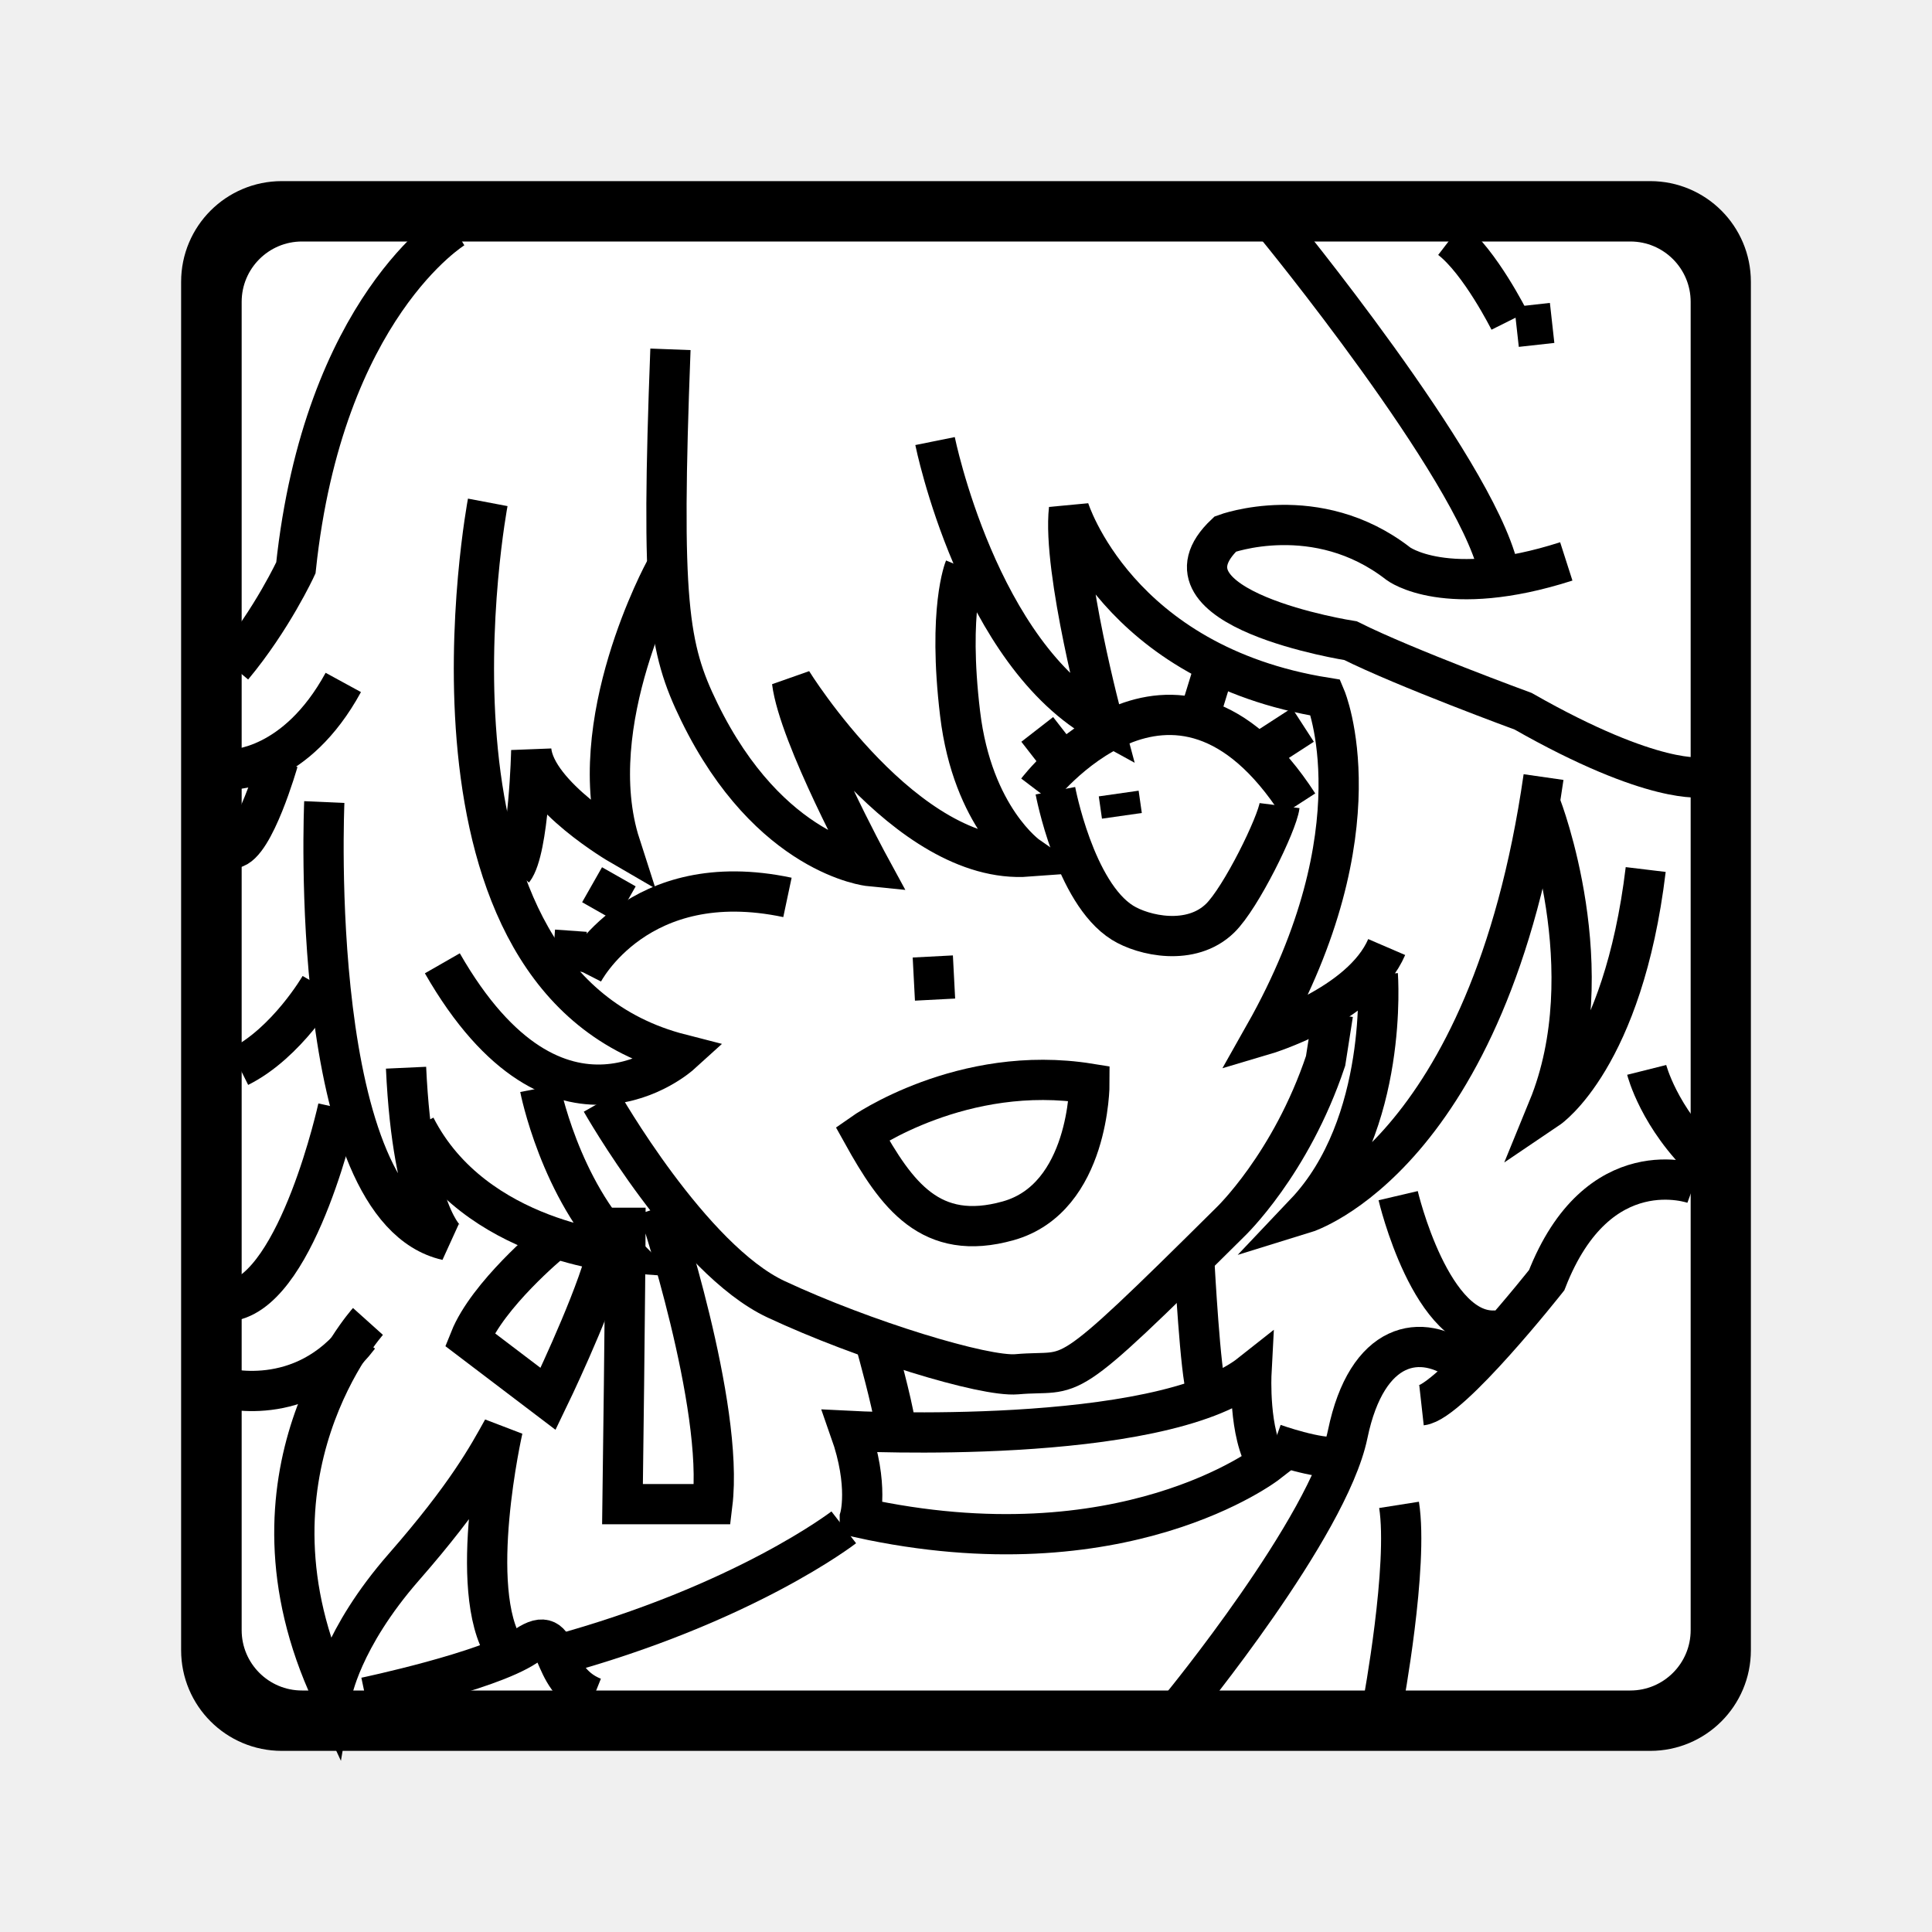
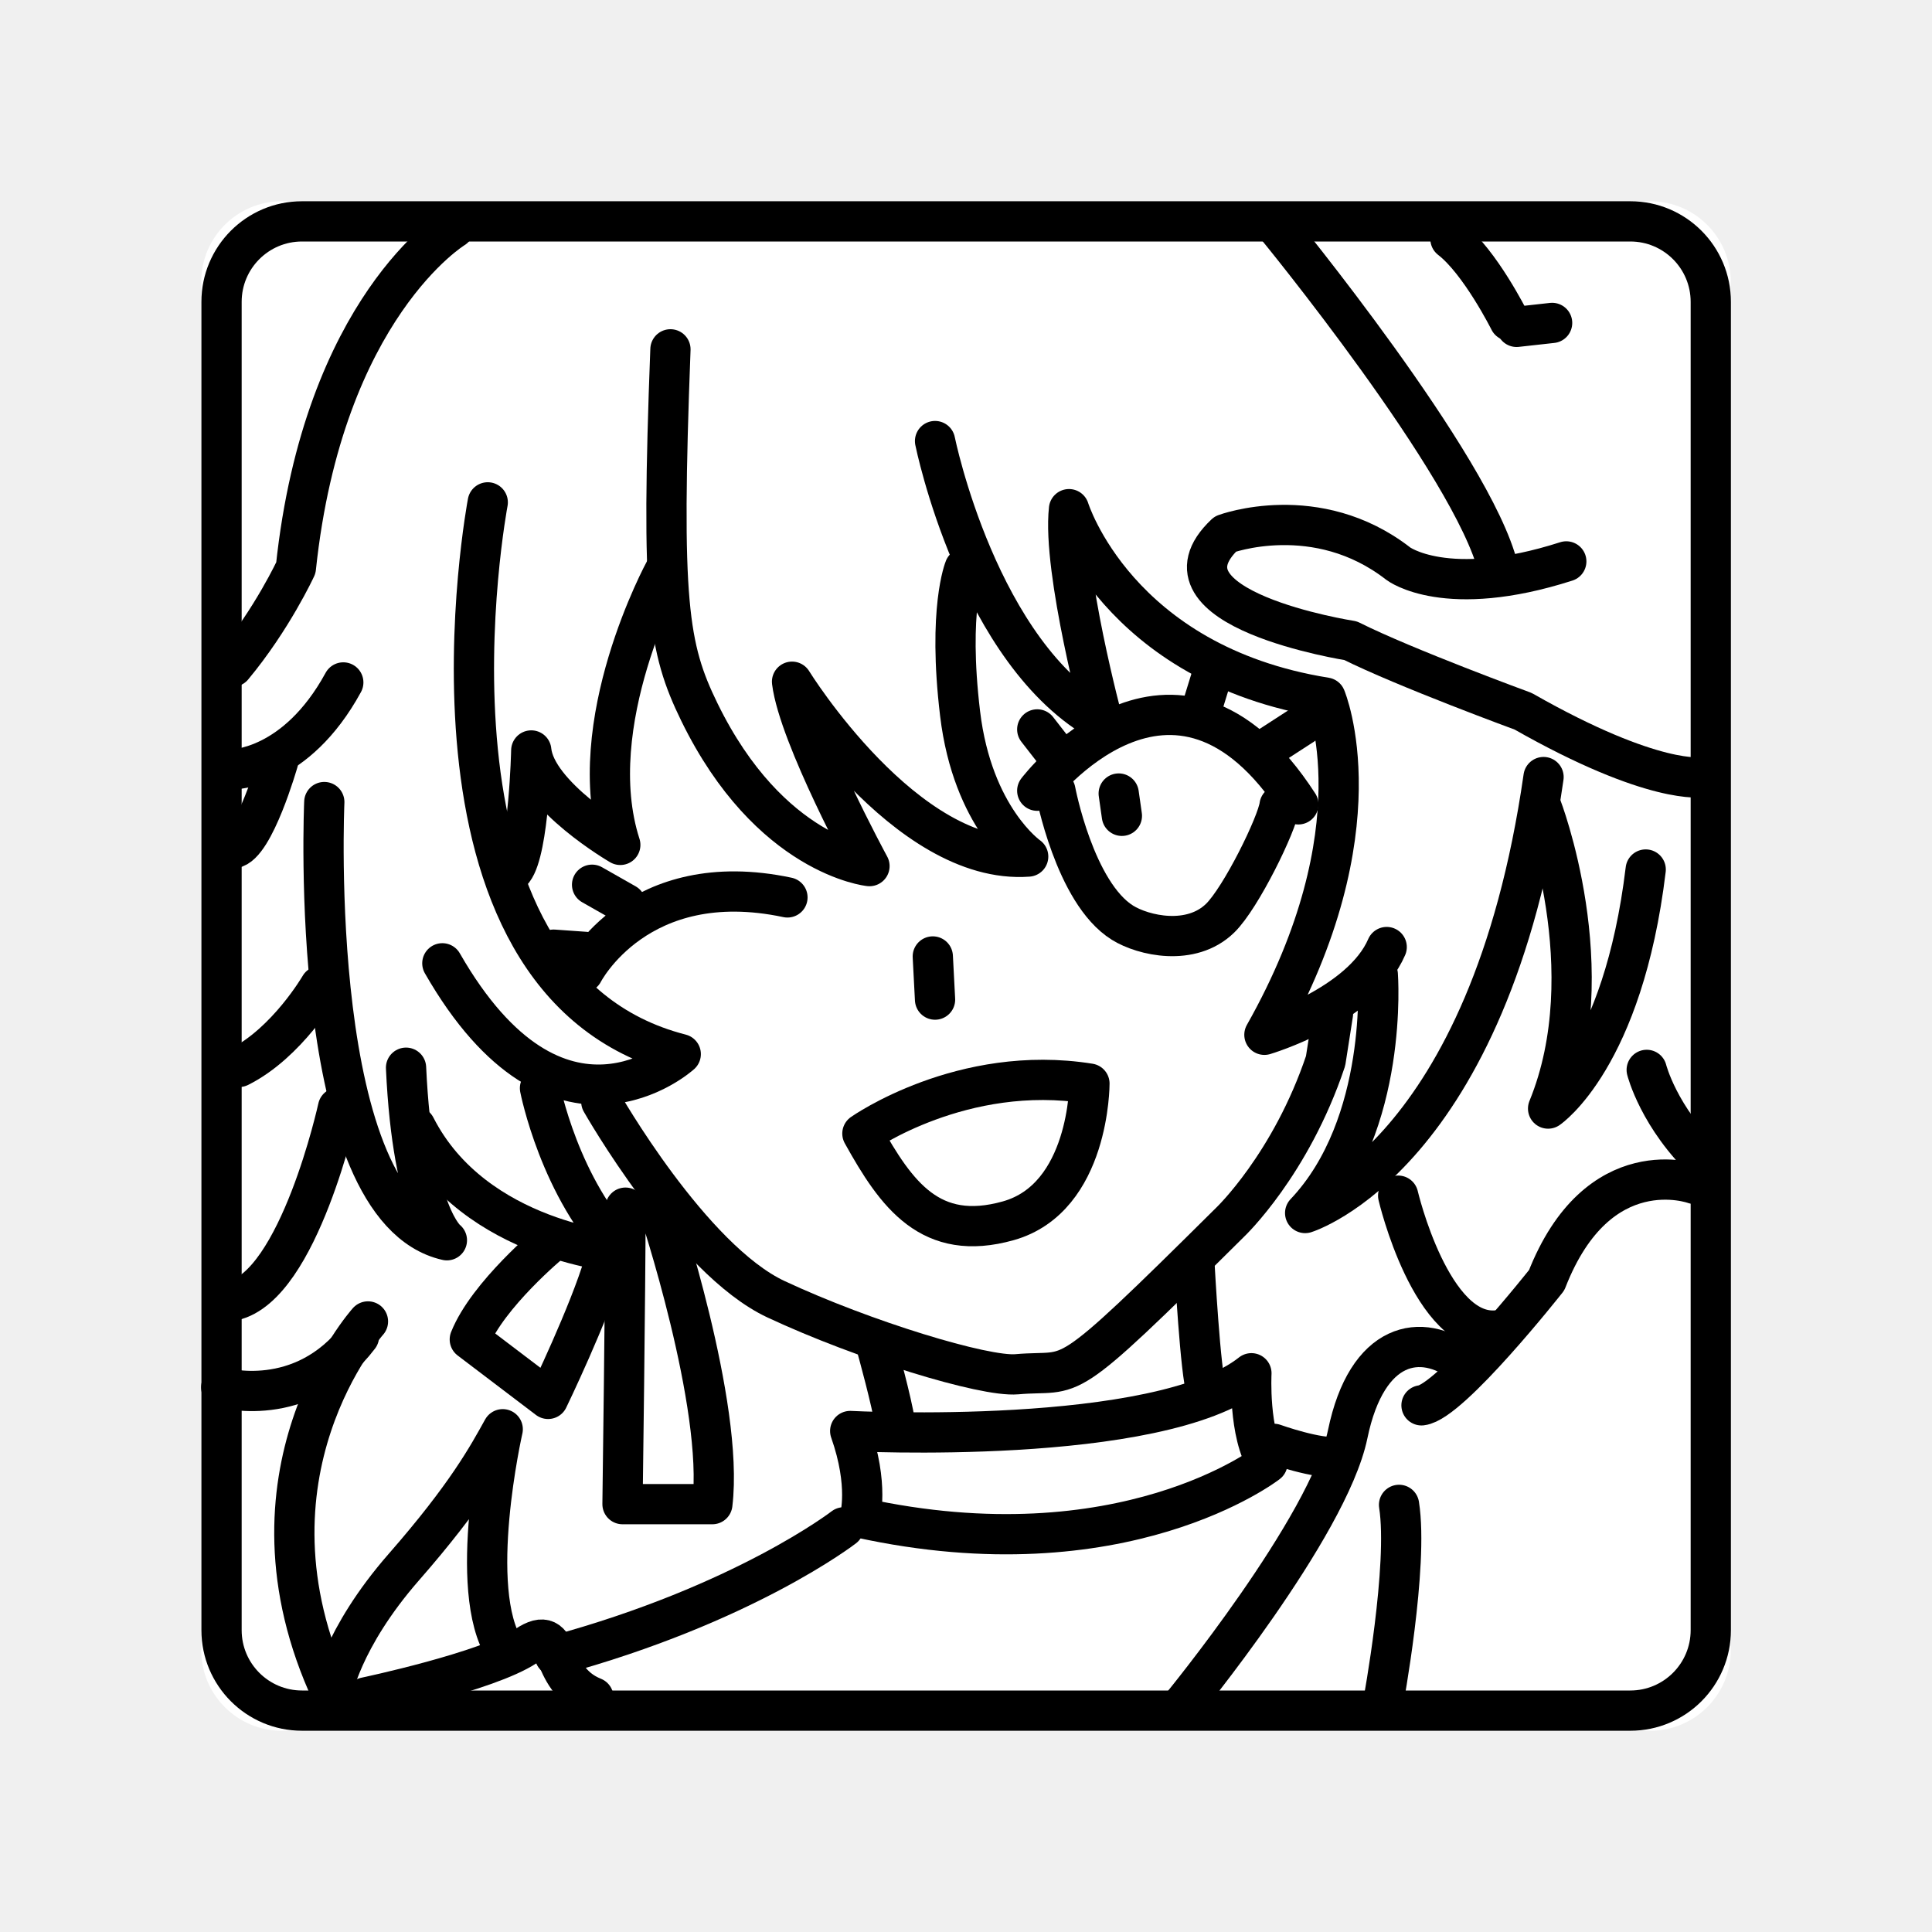
- <svg xmlns="http://www.w3.org/2000/svg" width="800px" height="800px" viewBox="0 0 48 48" id="a" fill="none" stroke="currentColor" strokeWidth="2" strokeLinecap="round" strokeLinejoin="round">
+ <svg xmlns="http://www.w3.org/2000/svg" width="800px" height="800px" viewBox="0 0 48 48" id="a">
  <rect x="5" y="5" width="38" height="38" rx="2" fill="#fff" />
+   <defs>
+     <style>.av{fill:none;stroke:#000000;stroke-linecap:round;stroke-linejoin:round;}</style>
+   </defs>
  <g id="b">
    <path id="c" class="av" d="m16.657,8.679c-.239,6.282-.063,7.411.718,9.011,1.748,3.58,4.227,3.828,4.227,3.828,0,0-1.755-3.227-1.924-4.581,0,0,2.821,4.569,5.867,4.344,0,0-1.382-.959-1.692-3.554-.31-2.595.113-3.61.113-3.61" />
    <path id="d" class="av" d="m16.518,14.173s-2.078,3.805-1.107,6.818c0,0-2.099-1.218-2.212-2.346,0,0-.054,2.466-.449,2.974" />
    <path id="e" class="av" d="m23.231,10.958s1.072,5.303,4.174,6.995c0,0-1.015-3.78-.846-5.303,0,0,1.187,3.851,6.374,4.682,0,0,1.374,3.255-1.519,8.377,0,0,2.406-.713,3.038-2.18" />
    <path id="f" class="av" d="m38.289,20.026s1.583,4.075.173,7.516c0,0,1.861-1.257,2.425-5.939" />
    <path id="g" class="av" d="m34.231,24.214s.282,3.723-1.805,5.923c0,0,4.569-1.41,5.923-10.831" />
    <path id="h" class="av" d="m42.298,19.307s-1.185.226-4.456-1.636c0,0-2.933-1.076-4.287-1.753,0,0-5.083-.79-3.112-2.651,0,0,2.266-.842,4.297.737,0,0,1.185.903,4.174-.056" />
    <path id="i" class="av" d="m31.693,5.599s4.908,5.979,5.528,8.518" />
    <path id="j" class="av" d="m37.503,7.968s-.733-1.467-1.467-2.031" />
    <path id="k" class="av" d="m12.118,12.481s-2.256,11.903,4.795,13.708c0,0-3.046,2.764-5.923-2.256" />
    <path id="l" class="av" d="m8.057,19.927s-.451,10.098,3.046,10.887c0,0-.846-.621-1.015-4.287" />
    <path id="m" class="av" d="m13.416,27.035s.488,2.511,2.068,4.091c0,0-3.694-.255-5.161-3.132" />
    <path id="n" class="av" d="m14.487,24.158s1.354-2.651,5.077-1.862" />
    <path id="o" class="av" d="m25.77,19.645s3.385-4.456,6.487.339" />
    <path id="p" class="av" d="m31.411,18.63l.959-.621" />
    <path id="q" class="av" d="m29.888,17.502l.226-.733" />
    <path id="r" class="av" d="m26.165,18.63l-.395-.508" />
    <path id="s" class="av" d="m15.546,22.456l-.836-.475" />
    <path id="t" class="av" d="m14.544,23.65l-.79-.056" />
    <path id="u" class="av" d="m21.426,28.163s2.482-1.749,5.641-1.241c0,0,.004,2.84-2.017,3.408-1.93.542-2.778-.644-3.624-2.167Z" />
    <path id="v" class="av" d="m23.175,23.763l.056,1.072h0" />
    <path id="w" class="av" d="m26.221,19.645s.476,2.536,1.666,3.279c.519.324,1.704.593,2.427-.112.518-.504,1.419-2.345,1.476-2.797" />
    <path id="x" class="av" d="m14.939,27.373s2.223,3.918,4.344,4.908c2.177,1.017,5.175,1.933,5.979,1.862,1.519-.135.977.512,5.303-3.78,0,0,1.507-1.431,2.369-4.005l.183-1.169" />
    <path id="y" class="av" d="m37.679,8.121l.883-.098" />
    <path id="z" class="av" d="m11.277,5.667s-3.239,1.963-3.926,8.441c0,0-.589,1.276-1.57,2.454" />
    <path id="aa" class="av" d="m5.781,19.114s1.57,0,2.748-2.159" />
    <path id="ab" class="av" d="m21.79,33.501s.372,1.339.446,1.86" />
    <path id="ac" class="av" d="m29.677,31.418s.149,2.753.298,3.125" />
    <path id="ad" class="av" d="m16.359,30.004s1.637,4.911,1.339,7.366h-2.232s.074-5.431.074-7.366" />
    <path id="ae" class="av" d="m6.91,18.918s-.595,2.083-1.116,2.158" />
    <path id="af" class="av" d="m7.951,24.498s-.818,1.414-2.009,2.009" />
    <path id="ag" class="av" d="m8.398,27.522s-.967,4.417-2.604,4.789" />
    <path id="ah" class="av" d="m9.142,32.831s-3.428,3.816-.898,9.247c0,0,.229-1.36,1.791-3.146,1.562-1.786,2.083-2.753,2.455-3.423,0,0-.909,3.991.058,5.479" />
    <path id="ai" class="av" d="m5.496,34.468s2.009.595,3.423-1.265" />
    <path id="aj" class="av" d="m13.686,30.865s-1.568,1.297-2.014,2.413l1.945,1.477s1.026-2.121,1.398-3.386" />
    <path id="ak" class="av" d="m40.912,26.581s.298,1.19,1.488,2.307" />
    <path id="al" class="av" d="m34.737,29.706s.819,3.497,2.455,3.348" />
    <path id="am" class="av" d="m21.362,37.706s.239-.797-.239-2.153c0,0,7.655.399,9.968-1.435,0,0-.08,1.515.399,2.233,0,0-3.588,2.791-10.128,1.356Z" />
    <path id="an" class="av" d="m42.095,29.413s-2.392-.877-3.668,2.392c0,0-2.392,3.03-3.11,3.11" />
    <path id="ao" class="av" d="m29.336,42.411s3.668-4.466,4.147-6.778c.478-2.313,1.834-2.552,2.871-1.754" />
    <path id="ap" class="av" d="m20.963,37.946s-2.472,1.914-7.177,3.19" />
    <path id="aq" class="av" d="m31.649,35.872s1.116.399,1.595.319" />
    <path id="ar" class="av" d="m34.36,42.332s.638-3.429.399-4.944" />
    <path id="as" class="av" d="m9.081,42.172s3.03-.638,3.987-1.276.478.797,1.675,1.276" />
    <path id="at" class="av" d="m40.504,5.5H7.504c-1.105,0-2,.895-2,2v33c0,1.105.895,2,2,2h33c1.105,0,2-.895,2-2V7.5c0-1.105-.895-2-2-2Z" />
    <path id="au" class="av" d="m27.794,19.715l.079.554" />
  </g>
</svg>
